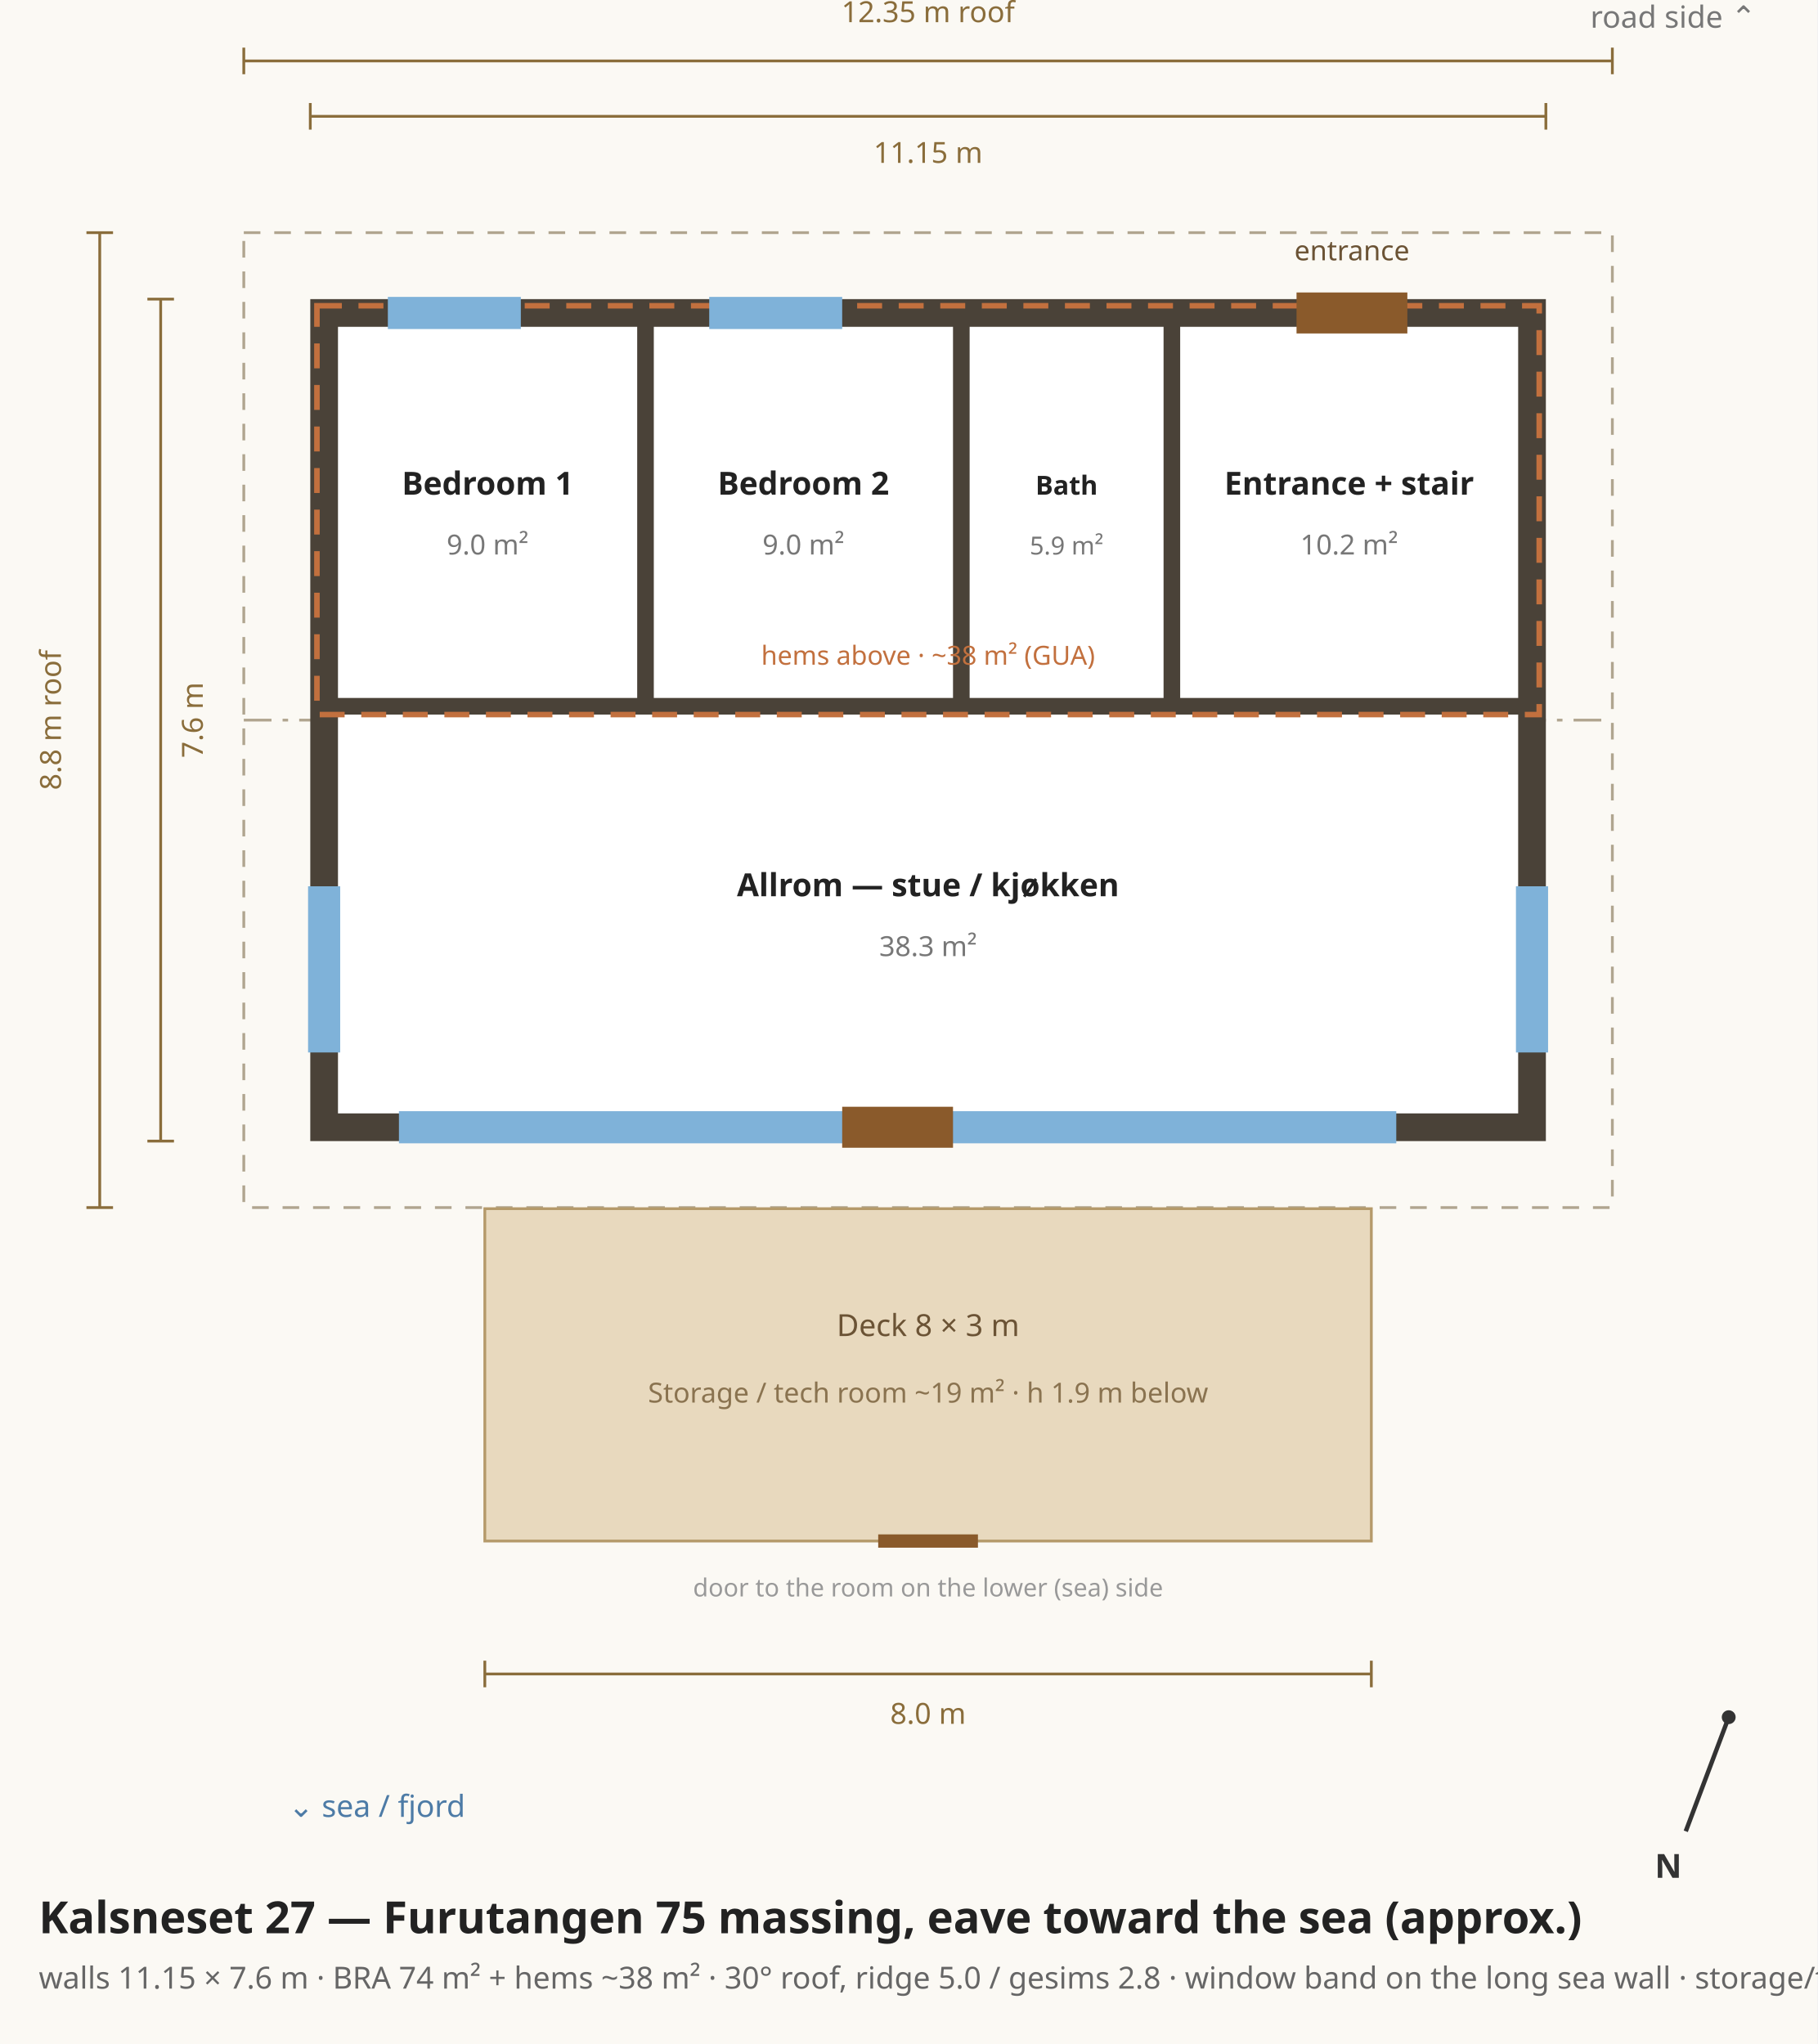
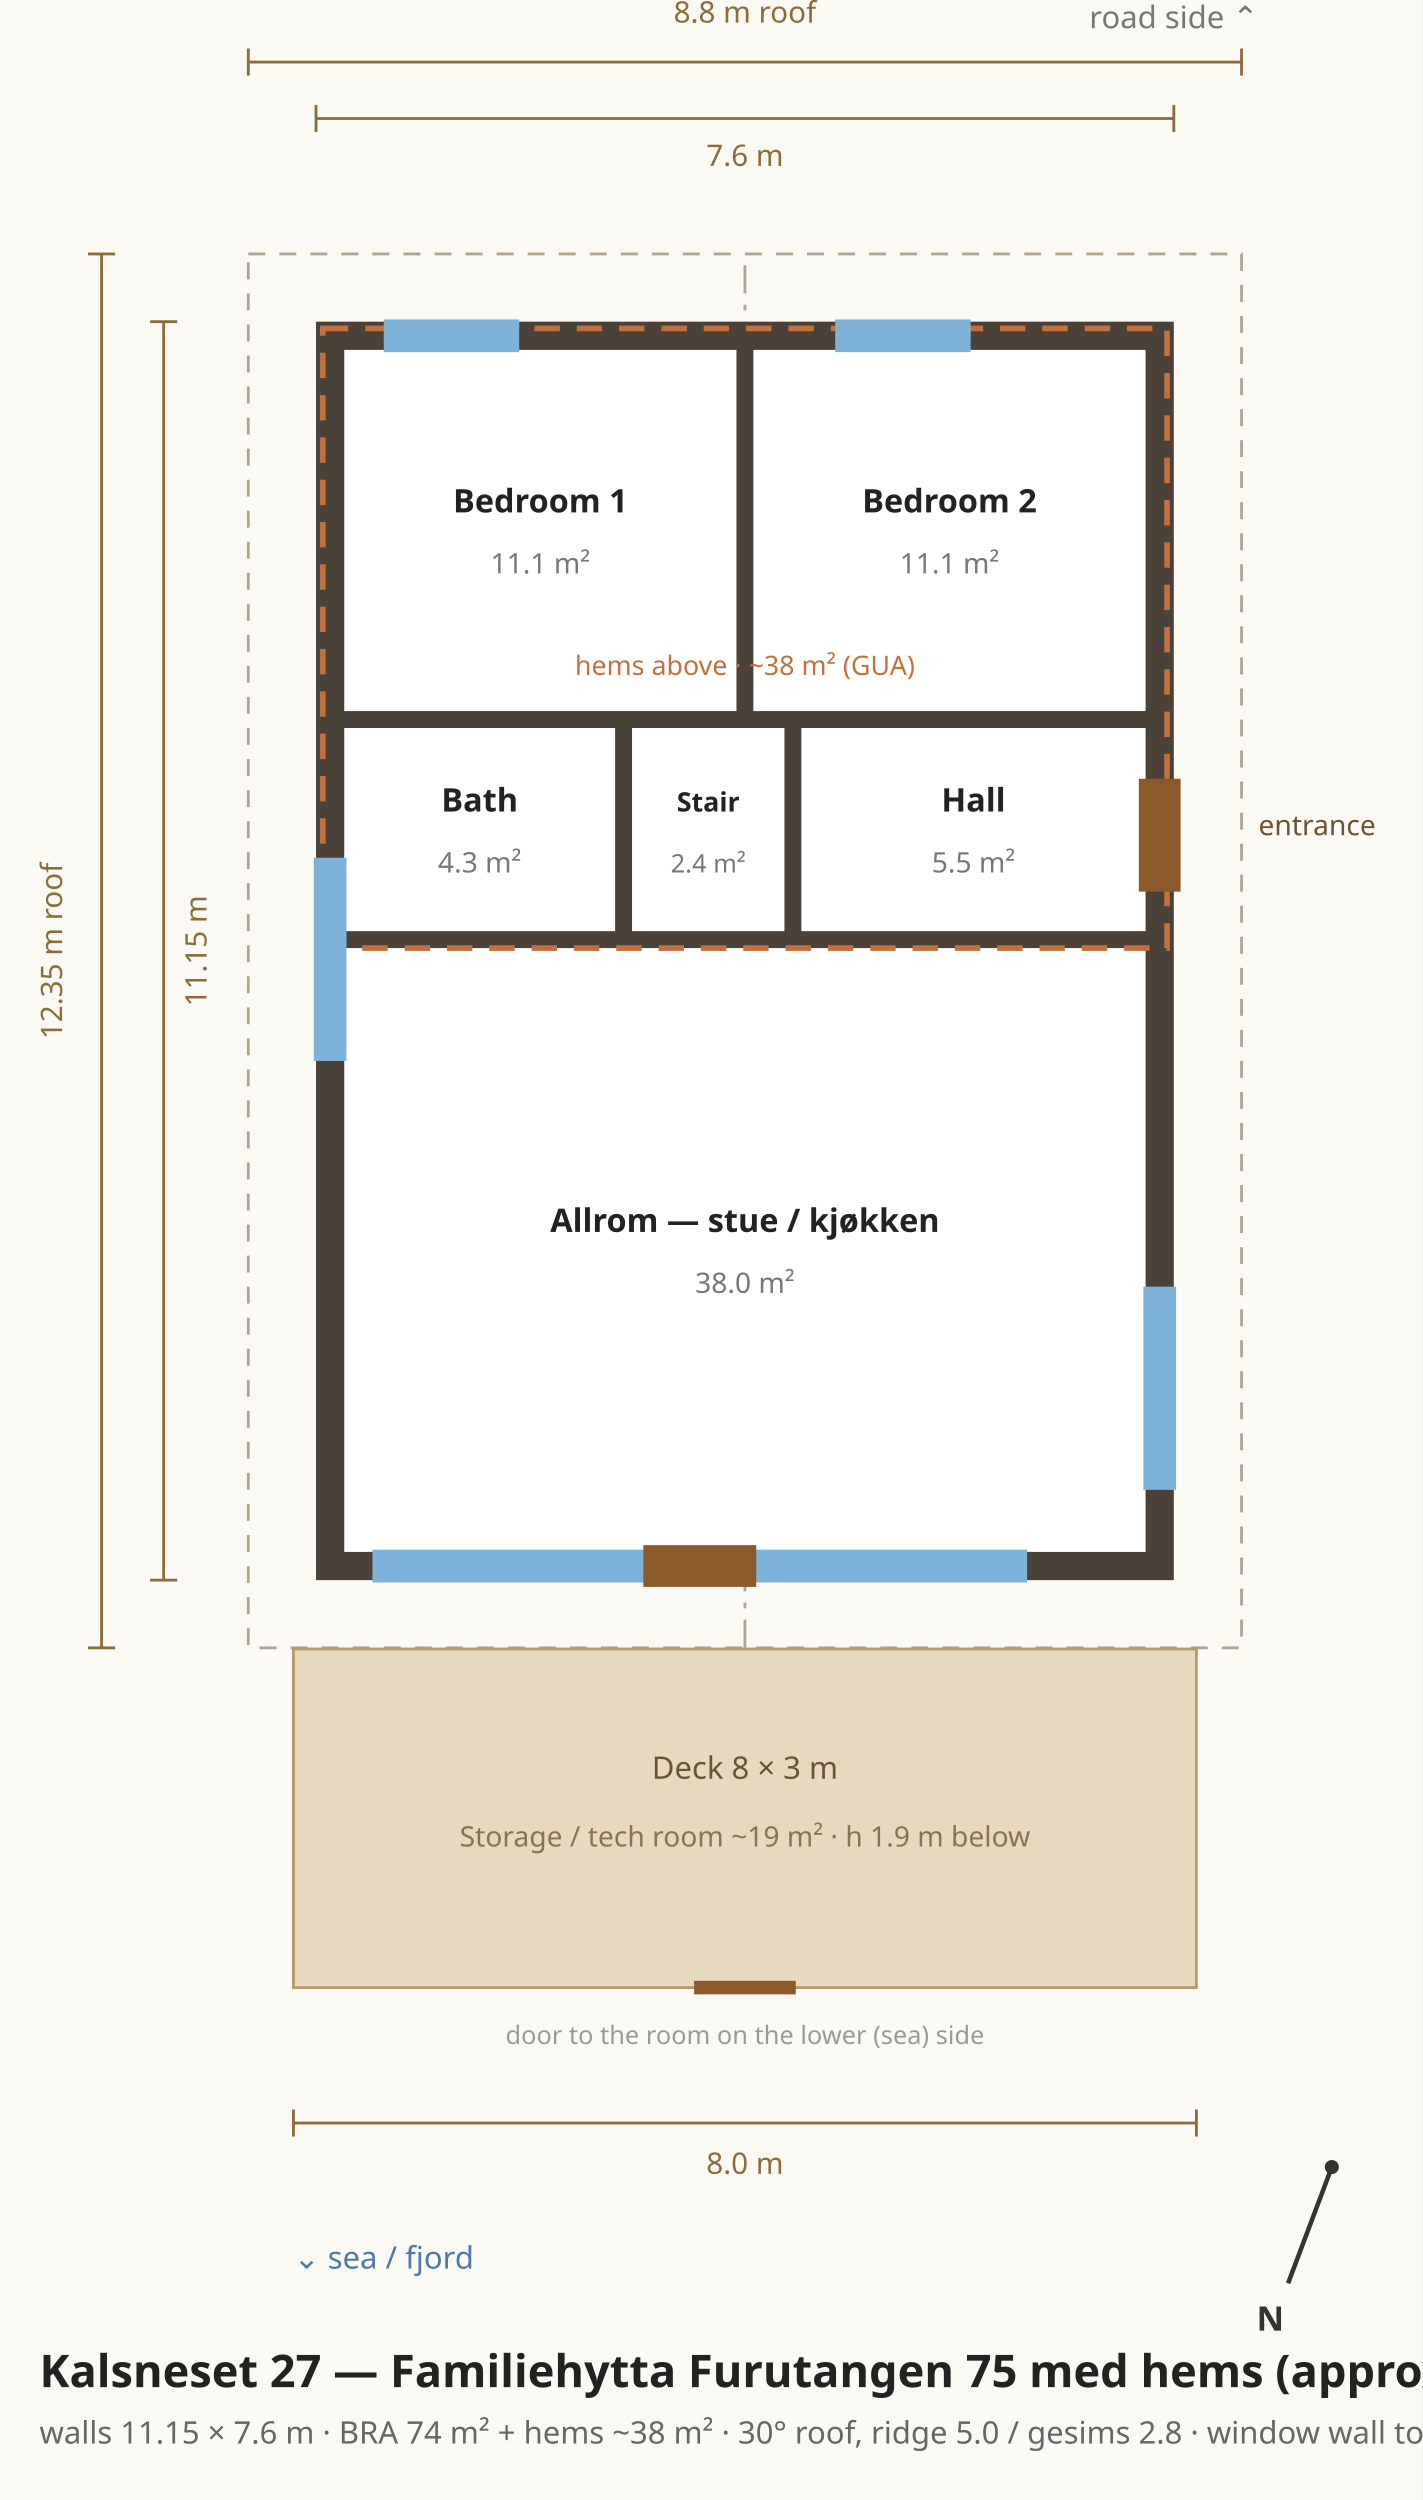
- <svg xmlns="http://www.w3.org/2000/svg" viewBox="0 0 656.0 738.0" font-family="system-ui, sans-serif">
-   <rect width="656.0" height="738.0" fill="#fbf9f4" />
-   <rect x="88.0" y="84.0" width="494.0" height="352" stroke="#b0a58f" stroke-dasharray="6 5" fill="none" />
-   <line x1="88.0" y1="260.0" x2="582.0" y2="260.0" stroke="#b0a58f" stroke-dasharray="10 4 2 4" />
-   <rect x="112.0" y="108.0" width="446.0" height="304.0" fill="#4a4238" />
-   <rect x="122.0" y="258.0" width="426.0" height="144.0" fill="#ffffff" />
-   <rect x="122.0" y="118.0" width="108.0" height="134.0" fill="#ffffff" />
-   <rect x="236.0" y="118.0" width="108.0" height="134.0" fill="#ffffff" />
-   <rect x="350.0" y="118.0" width="70.0" height="134.0" fill="#ffffff" />
-   <rect x="426.0" y="118.0" width="122.0" height="134.0" fill="#ffffff" />
-   <rect x="114.4" y="110.4" width="441.2" height="147.6" fill="none" stroke="#c2703e" stroke-width="2" stroke-dasharray="9 6" />
-   <text x="335.0" y="240.0" font-size="9.5" fill="#c2703e" text-anchor="middle">hems above · ~38 m² (GUA)</text>
-   <rect x="144.0" y="401.2" width="360.0" height="11.6" fill="#7fb2d9" />
-   <rect x="304.0" y="399.6" width="40.0" height="14.8" fill="#8a5a2b" />
-   <rect x="111.2" y="320.0" width="11.6" height="60.0" fill="#7fb2d9" />
-   <rect x="547.2" y="320.0" width="11.6" height="60.0" fill="#7fb2d9" />
-   <rect x="140.0" y="107.2" width="48.0" height="11.6" fill="#7fb2d9" />
-   <rect x="256.0" y="107.2" width="48.0" height="11.6" fill="#7fb2d9" />
-   <rect x="468.0" y="105.6" width="40.0" height="14.8" fill="#8a5a2b" />
-   <text x="488.0" y="94.0" font-size="10" fill="#6b5335" text-anchor="middle">entrance</text>
-   <rect x="175.0" y="436.4" width="320.0" height="120.0" fill="#e8d9be" stroke="#b59a6a" />
-   <text x="335.0" y="482.4" font-size="11" fill="#6b5335" text-anchor="middle">Deck 8 × 3 m</text>
-   <text x="335.0" y="506.4" font-size="10" fill="#8a7350" text-anchor="middle">Storage / tech room ~19 m² · h 1.9 m below</text>
-   <rect x="317.0" y="554.0" width="36.0" height="4.8" fill="#8a5a2b" />
-   <text x="335.0" y="576.4" font-size="9" fill="#999" text-anchor="middle">door to the room on the lower (sea) side</text>
-   <text x="335.0" y="323.6" font-size="11.5" fill="#222" text-anchor="middle" font-weight="600">Allrom — stue / kjøkken</text>
-   <text x="335.0" y="345.2" font-size="10" fill="#777" text-anchor="middle">38.3 m²</text>
-   <text x="176.0" y="178.6" font-size="11.5" fill="#222" text-anchor="middle" font-weight="600">Bedroom 1</text>
-   <text x="176.0" y="200.2" font-size="10" fill="#777" text-anchor="middle">9.0 m²</text>
-   <text x="290.0" y="178.6" font-size="11.5" fill="#222" text-anchor="middle" font-weight="600">Bedroom 2</text>
-   <text x="290.0" y="200.2" font-size="10" fill="#777" text-anchor="middle">9.0 m²</text>
-   <text x="385.0" y="178.6" font-size="9.5" fill="#222" text-anchor="middle" font-weight="600">Bath</text>
-   <text x="385.0" y="200.2" font-size="9" fill="#777" text-anchor="middle">5.9 m²</text>
-   <text x="487.0" y="178.6" font-size="11.5" fill="#222" text-anchor="middle" font-weight="600">Entrance + stair</text>
-   <text x="487.0" y="200.2" font-size="10" fill="#777" text-anchor="middle">10.2 m²</text>
-   <line x1="36.0" y1="436.0" x2="36.0" y2="84.0" stroke="#8a6d3b" />
-   <line x1="31.2" y1="436.0" x2="40.8" y2="436.0" stroke="#8a6d3b" />
-   <line x1="31.2" y1="84.0" x2="40.8" y2="84.0" stroke="#8a6d3b" />
-   <text x="22.0" y="260.0" font-size="10.5" fill="#8a6d3b" text-anchor="middle" transform="rotate(-90 22.0 260.0)">8.8 m roof</text>
-   <line x1="58.0" y1="412.0" x2="58.0" y2="108.0" stroke="#8a6d3b" />
-   <line x1="53.2" y1="412.0" x2="62.8" y2="412.0" stroke="#8a6d3b" />
-   <line x1="53.2" y1="108.0" x2="62.8" y2="108.0" stroke="#8a6d3b" />
-   <text x="73.2" y="260.0" font-size="10.5" fill="#8a6d3b" text-anchor="middle" transform="rotate(-90 73.2 260.0)">7.6 m</text>
-   <line x1="88.0" y1="22.0" x2="582.0" y2="22.0" stroke="#8a6d3b" />
+ <svg xmlns="http://www.w3.org/2000/svg" viewBox="0 0 504.0 886.0" font-family="system-ui, sans-serif">
+   <rect width="504.0" height="886.0" fill="#fbf9f4" />
+   <rect x="88.0" y="90.0" width="352" height="494.0" stroke="#b0a58f" stroke-dasharray="6 5" fill="none" />
+   <line x1="264.0" y1="584.0" x2="264.0" y2="90.0" stroke="#b0a58f" stroke-dasharray="10 4 2 4" />
+   <rect x="112.0" y="114.0" width="304.0" height="446.0" fill="#4a4238" />
+   <rect x="122.0" y="336.0" width="284.0" height="214.0" fill="#ffffff" />
+   <rect x="122.0" y="258.0" width="96.0" height="72.0" fill="#ffffff" />
+   <rect x="224.0" y="258.0" width="54.0" height="72.0" fill="#ffffff" />
+   <rect x="284.0" y="258.0" width="122.0" height="72.0" fill="#ffffff" />
+   <rect x="122.0" y="124.0" width="139.0" height="128.0" fill="#ffffff" />
+   <rect x="267.0" y="124.0" width="139.0" height="128.0" fill="#ffffff" />
+   <rect x="114.4" y="116.4" width="299.2" height="219.6" fill="none" stroke="#c2703e" stroke-width="2" stroke-dasharray="9 6" />
+   <text x="264.0" y="239.2" font-size="9.5" fill="#c2703e" text-anchor="middle">hems above · ~38 m² (GUA)</text>
+   <rect x="132.0" y="549.2" width="232.0" height="11.6" fill="#7fb2d9" />
+   <rect x="228.0" y="547.6" width="40.0" height="14.8" fill="#8a5a2b" />
+   <rect x="111.2" y="304.0" width="11.6" height="72.0" fill="#7fb2d9" />
+   <rect x="405.2" y="456.0" width="11.6" height="72.0" fill="#7fb2d9" />
+   <rect x="136.0" y="113.2" width="48.0" height="11.6" fill="#7fb2d9" />
+   <rect x="296.0" y="113.2" width="48.0" height="11.6" fill="#7fb2d9" />
+   <rect x="403.6" y="276.0" width="14.8" height="40.0" fill="#8a5a2b" />
+   <text x="446.0" y="296.0" font-size="10" fill="#6b5335" text-anchor="start">entrance</text>
+   <rect x="104.0" y="584.4" width="320.0" height="120.0" fill="#e8d9be" stroke="#b59a6a" />
+   <text x="264.0" y="630.4" font-size="11" fill="#6b5335" text-anchor="middle">Deck 8 × 3 m</text>
+   <text x="264.0" y="654.4" font-size="10" fill="#8a7350" text-anchor="middle">Storage / tech room ~19 m² · h 1.9 m below</text>
+   <rect x="246.0" y="702.0" width="36.0" height="4.8" fill="#8a5a2b" />
+   <text x="264.0" y="724.4" font-size="9" fill="#999" text-anchor="middle">door to the room on the lower (sea) side</text>
+   <text x="264.0" y="436.6" font-size="11.5" fill="#222" text-anchor="middle" font-weight="600">Allrom — stue / kjøkken</text>
+   <text x="264.0" y="458.2" font-size="10" fill="#777" text-anchor="middle">38.0 m²</text>
+   <text x="170.0" y="287.6" font-size="11.5" fill="#222" text-anchor="middle" font-weight="600">Bath</text>
+   <text x="170.0" y="309.2" font-size="10" fill="#777" text-anchor="middle">4.3 m²</text>
+   <text x="251.0" y="287.6" font-size="9.5" fill="#222" text-anchor="middle" font-weight="600">Stair</text>
+   <text x="251.0" y="309.2" font-size="9" fill="#777" text-anchor="middle">2.4 m²</text>
+   <text x="345.0" y="287.6" font-size="11.5" fill="#222" text-anchor="middle" font-weight="600">Hall</text>
+   <text x="345.0" y="309.2" font-size="10" fill="#777" text-anchor="middle">5.5 m²</text>
+   <text x="191.5" y="181.6" font-size="11.5" fill="#222" text-anchor="middle" font-weight="600">Bedroom 1</text>
+   <text x="191.5" y="203.2" font-size="10" fill="#777" text-anchor="middle">11.1 m²</text>
+   <text x="336.5" y="181.6" font-size="11.5" fill="#222" text-anchor="middle" font-weight="600">Bedroom 2</text>
+   <text x="336.5" y="203.2" font-size="10" fill="#777" text-anchor="middle">11.1 m²</text>
+   <line x1="36.0" y1="584.0" x2="36.0" y2="90.0" stroke="#8a6d3b" />
+   <line x1="31.2" y1="584.0" x2="40.8" y2="584.0" stroke="#8a6d3b" />
+   <line x1="31.2" y1="90.0" x2="40.8" y2="90.0" stroke="#8a6d3b" />
+   <text x="22.0" y="337.0" font-size="10.5" fill="#8a6d3b" text-anchor="middle" transform="rotate(-90 22.0 337.0)">12.35 m roof</text>
+   <line x1="58.0" y1="560.0" x2="58.0" y2="114.0" stroke="#8a6d3b" />
+   <line x1="53.2" y1="560.0" x2="62.8" y2="560.0" stroke="#8a6d3b" />
+   <line x1="53.2" y1="114.0" x2="62.8" y2="114.0" stroke="#8a6d3b" />
+   <text x="73.2" y="337.0" font-size="10.5" fill="#8a6d3b" text-anchor="middle" transform="rotate(-90 73.2 337.0)">11.15 m</text>
+   <line x1="88.0" y1="22.0" x2="440.0" y2="22.0" stroke="#8a6d3b" />
  <line x1="88.0" y1="26.8" x2="88.0" y2="17.2" stroke="#8a6d3b" />
-   <line x1="582.0" y1="26.8" x2="582.0" y2="17.2" stroke="#8a6d3b" />
-   <text x="335.0" y="8.0" font-size="10.5" fill="#8a6d3b" text-anchor="middle">12.35 m roof</text>
-   <line x1="112.0" y1="42.0" x2="558.0" y2="42.0" stroke="#8a6d3b" />
+   <line x1="440.0" y1="26.8" x2="440.0" y2="17.2" stroke="#8a6d3b" />
+   <text x="264.0" y="8.0" font-size="10.5" fill="#8a6d3b" text-anchor="middle">8.8 m roof</text>
+   <line x1="112.0" y1="42.0" x2="416.0" y2="42.0" stroke="#8a6d3b" />
  <line x1="112.0" y1="46.8" x2="112.0" y2="37.2" stroke="#8a6d3b" />
-   <line x1="558.0" y1="46.8" x2="558.0" y2="37.2" stroke="#8a6d3b" />
-   <text x="335.0" y="58.8" font-size="10.5" fill="#8a6d3b" text-anchor="middle">11.15 m</text>
-   <line x1="175.0" y1="604.4" x2="495.0" y2="604.4" stroke="#8a6d3b" />
-   <line x1="175.0" y1="609.2" x2="175.0" y2="599.6" stroke="#8a6d3b" />
-   <line x1="495.0" y1="609.2" x2="495.0" y2="599.6" stroke="#8a6d3b" />
-   <text x="335.0" y="622.4" font-size="10.5" fill="#8a6d3b" text-anchor="middle">8.0 m</text>
-   <line x1="624.0" y1="620.0" x2="608.5" y2="661.2" stroke="#333" stroke-width="1.6" />
-   <circle cx="624.0" cy="620.0" r="2.5" fill="#333" />
-   <text x="602.2" y="678.0" font-size="12" fill="#333" text-anchor="middle" font-weight="700">N</text>
-   <text x="136.0" y="656.0" font-size="11" fill="#4d7ba6" text-anchor="middle">⌄ sea / fjord</text>
-   <text x="604.0" y="10.0" font-size="11" fill="#777" text-anchor="middle">road side ⌃</text>
-   <text x="14.0" y="698.0" font-size="16" font-weight="700" fill="#222">Kalsneset 27 — Furutangen 75 massing, eave toward the sea (approx.)</text>
-   <text x="14.0" y="718.0" font-size="11" fill="#666">walls 11.15 × 7.6 m · BRA 74 m² + hems ~38 m² · 30° roof, ridge 5.0 / gesims 2.8 · window band on the long sea wall · storage/tech ~19 m², h 1.9 m below deck · layout indicative, final plan per manufacturer · scale 1:100 @ 40px/m</text>
+   <line x1="416.0" y1="46.8" x2="416.0" y2="37.2" stroke="#8a6d3b" />
+   <text x="264.0" y="58.8" font-size="10.5" fill="#8a6d3b" text-anchor="middle">7.6 m</text>
+   <line x1="104.0" y1="752.4" x2="424.0" y2="752.4" stroke="#8a6d3b" />
+   <line x1="104.0" y1="757.2" x2="104.0" y2="747.6" stroke="#8a6d3b" />
+   <line x1="424.0" y1="757.2" x2="424.0" y2="747.6" stroke="#8a6d3b" />
+   <text x="264.0" y="770.4" font-size="10.5" fill="#8a6d3b" text-anchor="middle">8.0 m</text>
+   <line x1="472.0" y1="768.0" x2="456.5" y2="809.2" stroke="#333" stroke-width="1.6" />
+   <circle cx="472.0" cy="768.0" r="2.5" fill="#333" />
+   <text x="450.2" y="826.0" font-size="12" fill="#333" text-anchor="middle" font-weight="700">N</text>
+   <text x="136.0" y="804.0" font-size="11" fill="#4d7ba6" text-anchor="middle">⌄ sea / fjord</text>
+   <text x="416.0" y="10.0" font-size="11" fill="#777" text-anchor="middle">road side ⌃</text>
+   <text x="14.0" y="846.0" font-size="16" font-weight="700" fill="#222">Kalsneset 27 — Familiehytta Furutangen 75 med hems (approx.)</text>
+   <text x="14.0" y="866.0" font-size="11" fill="#666">walls 11.15 × 7.6 m · BRA 74 m² + hems ~38 m² · 30° roof, ridge 5.0 / gesims 2.8 · window wall to the sea · storage/tech ~19 m², h 1.9 m below deck · variants A–E in the 3D viewer · layout indicative, final plan per manufacturer · scale 1:100 @ 40px/m</text>
</svg>
